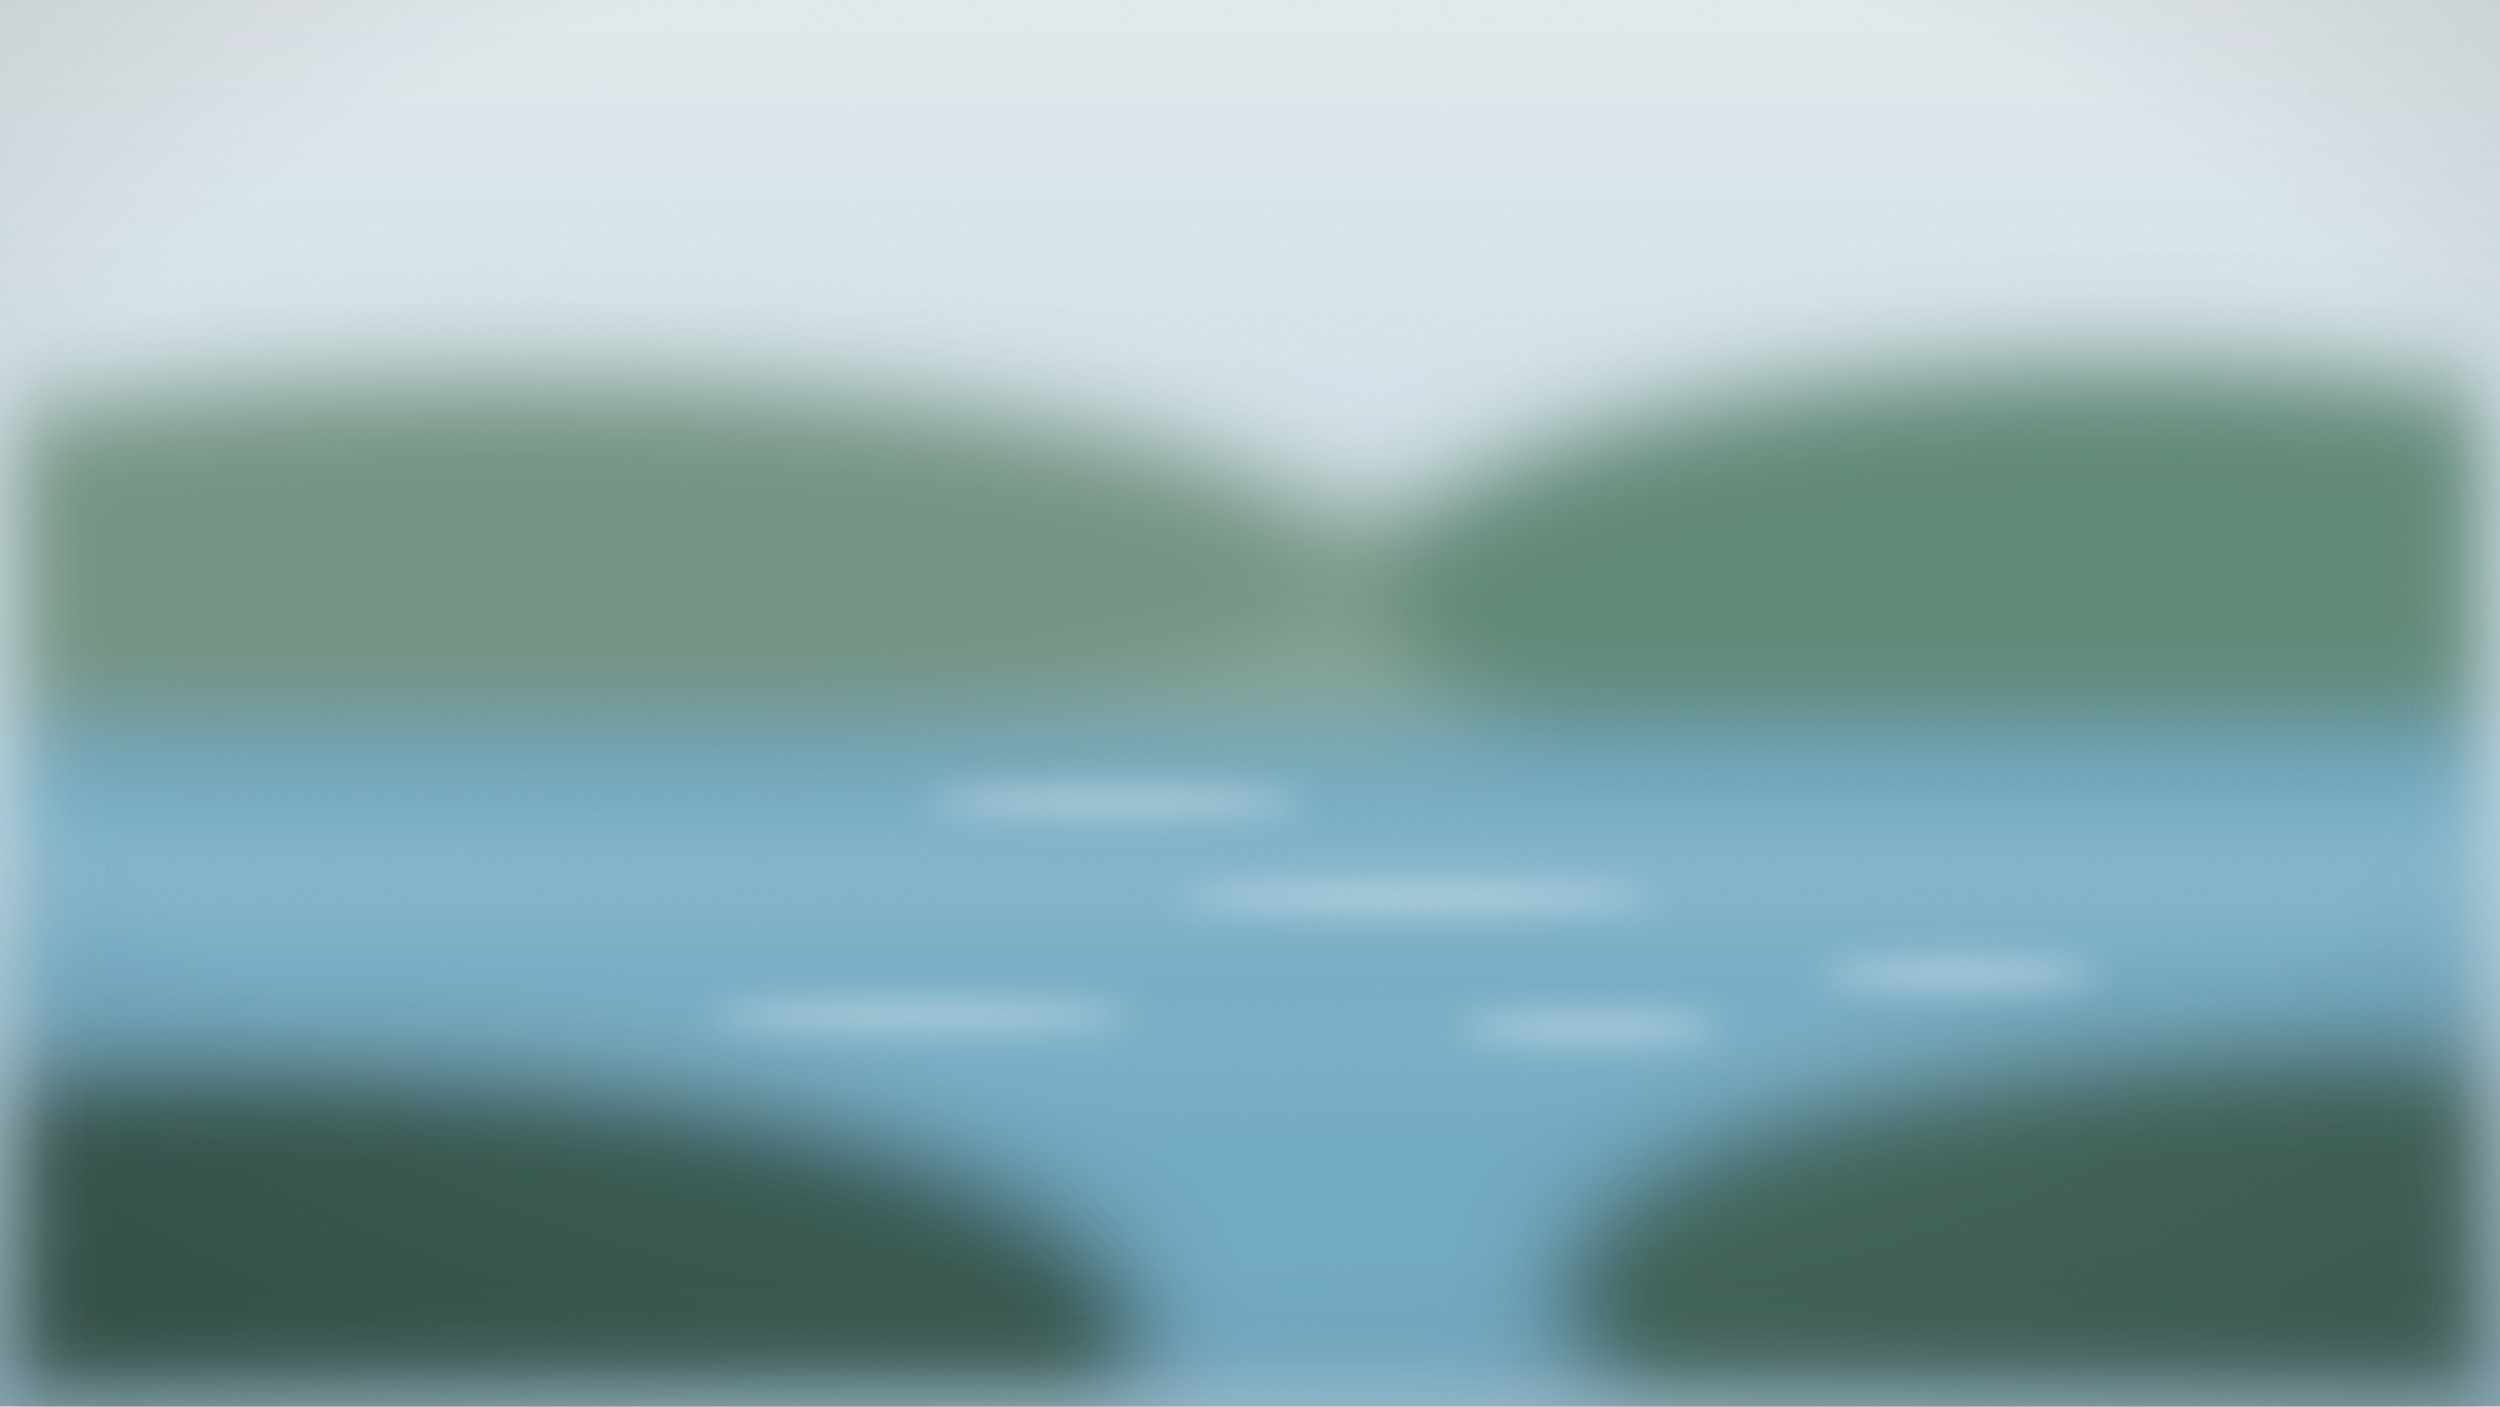
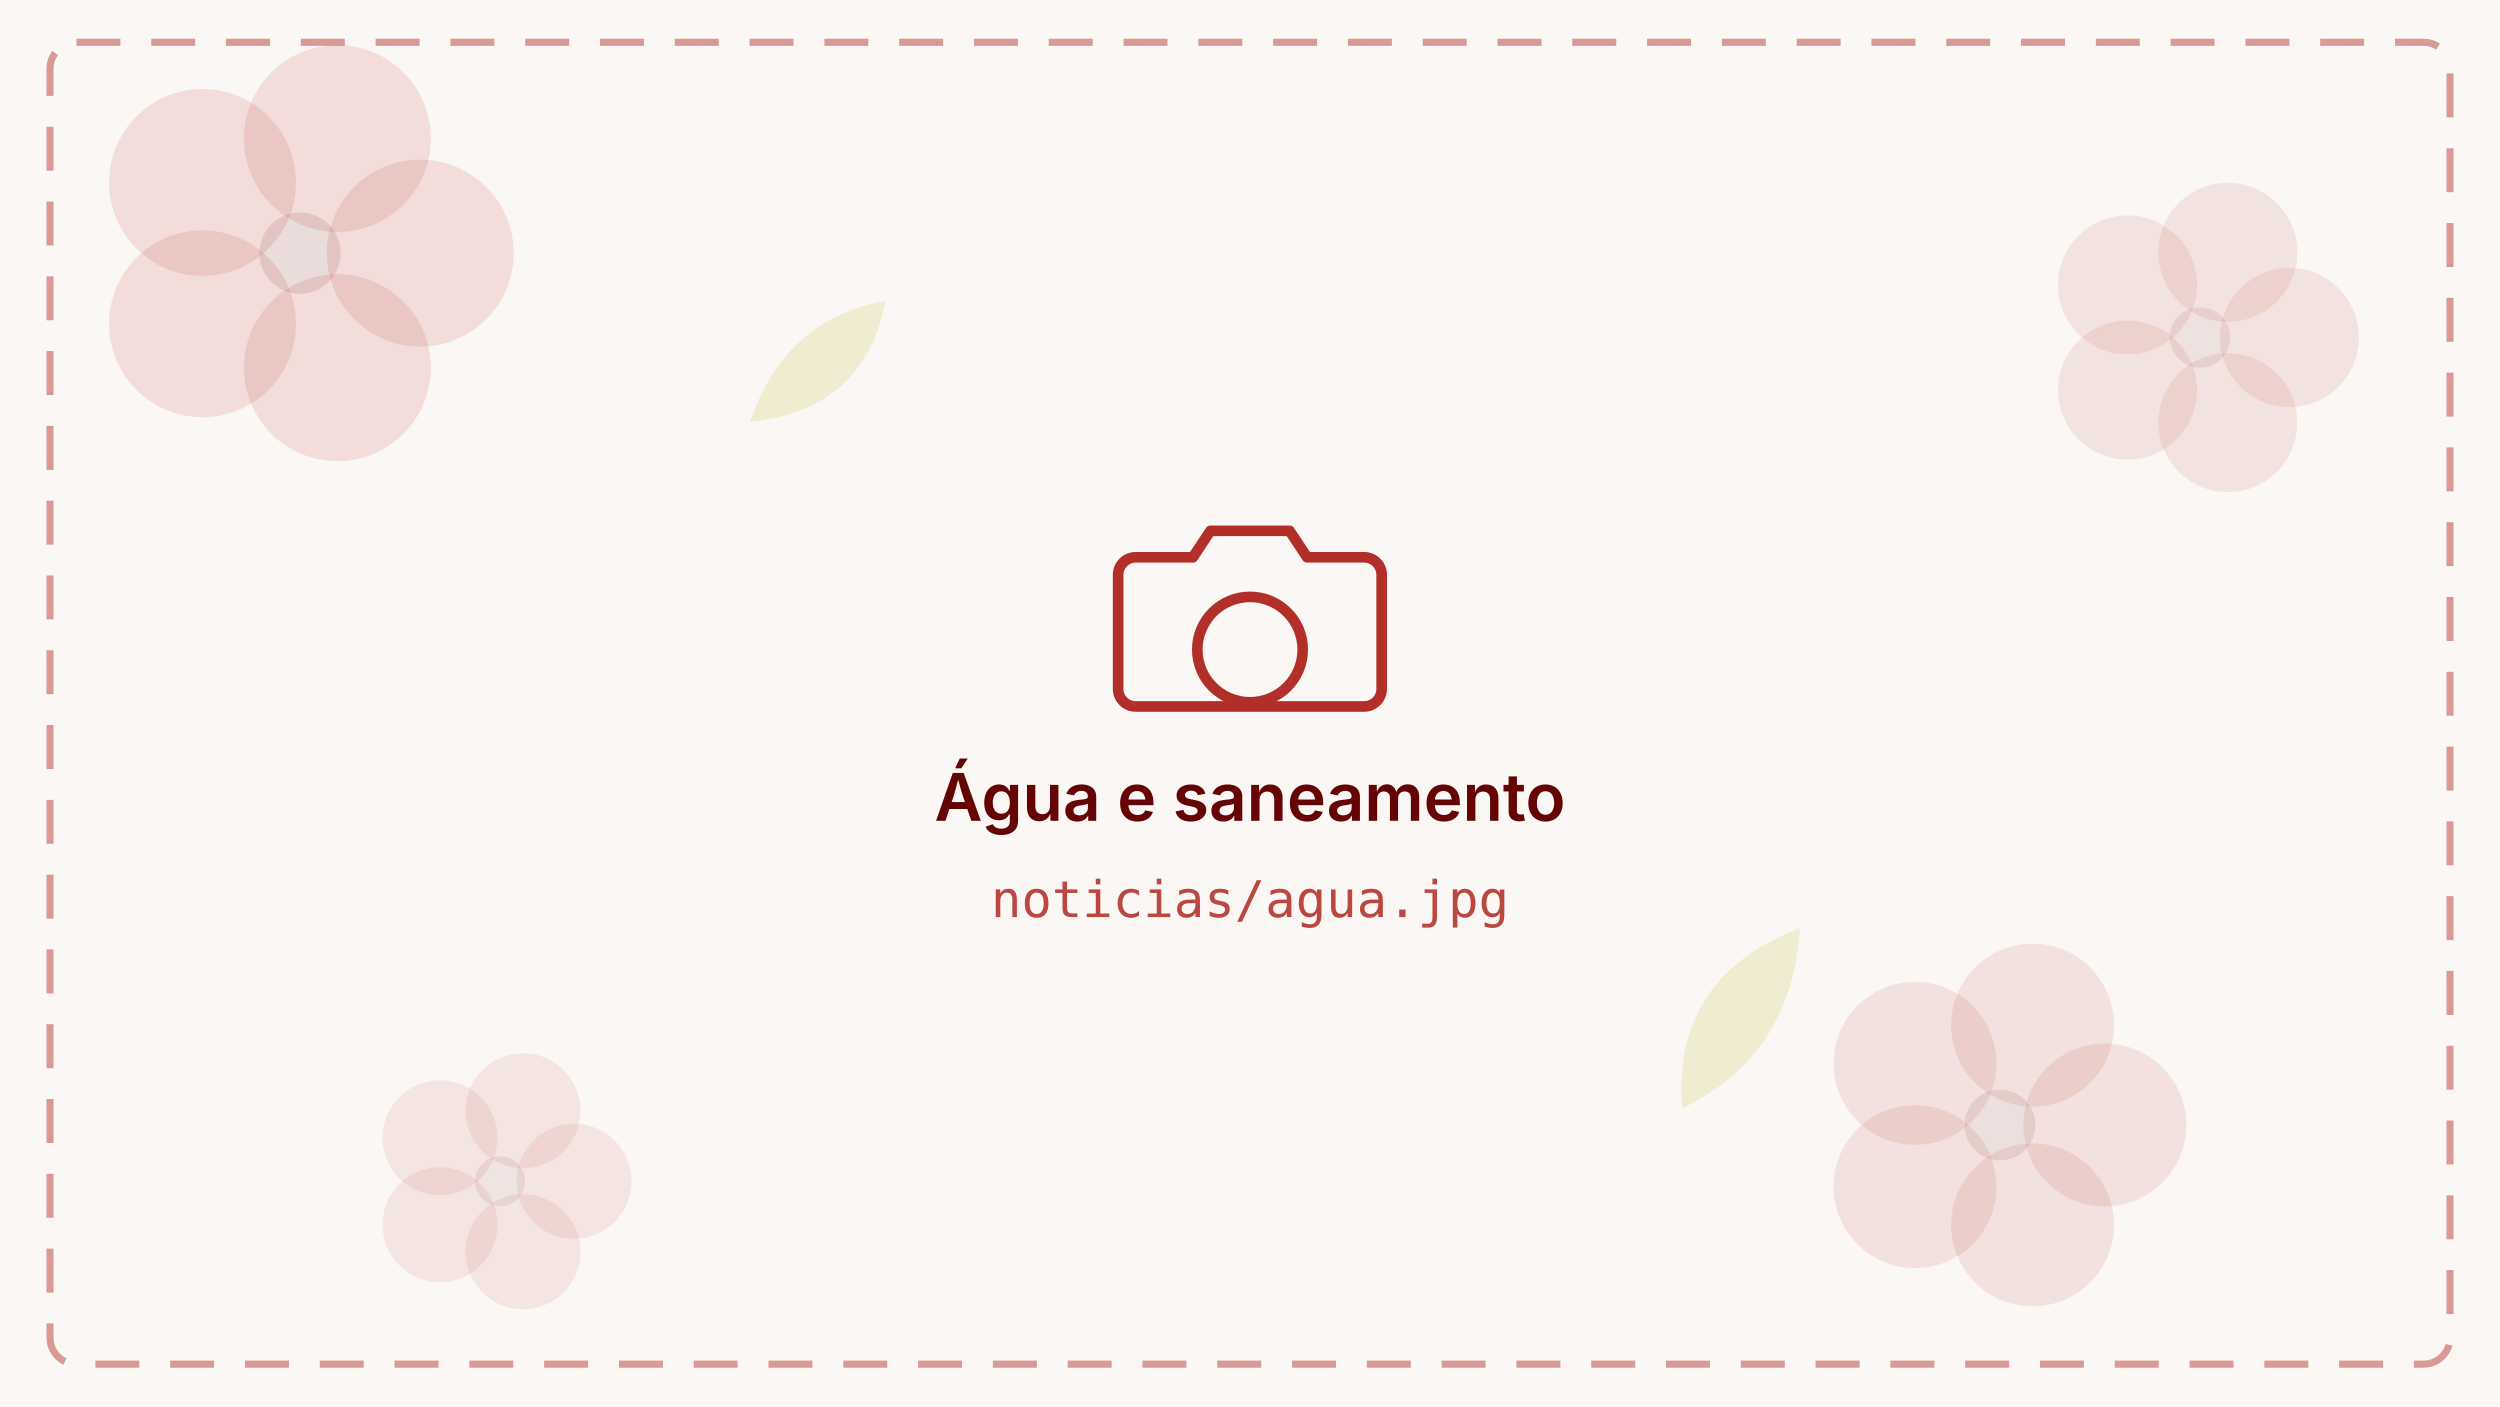
<svg xmlns="http://www.w3.org/2000/svg" viewBox="0 0 1200 675" width="1200" height="675" role="img">
-   <defs>
-     <linearGradient id="ceu" x1="0" y1="0" x2="0" y2="1">
-       <stop offset="0%" stop-color="#EDF5F9" />
-       <stop offset="55%" stop-color="#D2E7F1" />
-       <stop offset="100%" stop-color="#AFD3E5" />
-     </linearGradient>
-     <radialGradient id="vinheta" cx="50%" cy="42%" r="78%">
-       <stop offset="62%" stop-color="#000" stop-opacity="0" />
-       <stop offset="100%" stop-color="#000" stop-opacity="0.16" />
-     </radialGradient>
-     <filter id="desfoque" x="-25%" y="-25%" width="150%" height="150%">
-       <feGaussianBlur stdDeviation="23" />
-     </filter>
-     <filter id="medio" x="-30%" y="-30%" width="160%" height="160%">
-       <feGaussianBlur stdDeviation="8.8" />
-     </filter>
-     <filter id="suave" x="-40%" y="-40%" width="180%" height="180%">
-       <feGaussianBlur stdDeviation="8.2" />
-     </filter>
-     <filter id="grao">
-       <feTurbulence type="fractalNoise" baseFrequency="0.9" numOctaves="2" stitchTiles="stitch" />
-       <feColorMatrix type="matrix" values="0 0 0 0 0  0 0 0 0 0  0 0 0 0 0  0.7 0.7 0.7 0 0" />
-     </filter>
-   </defs>
-   <rect width="1200" height="675" fill="url(#ceu)" />
-   <g filter="url(#desfoque)">
-     <rect x="-120" y="243" width="1440" height="202.5" fill="#8FAE9E" opacity="1" />
-     <ellipse cx="240" cy="270" rx="408" ry="87.8" fill="#7B9C8B" opacity="1" />
-     <ellipse cx="1020" cy="283.5" rx="360" ry="108" fill="#68907E" opacity="1" />
-     <rect x="-120" y="351" width="1440" height="371.3" fill="#79B4CD" opacity="1" />
-     <rect x="-120" y="405" width="1440" height="33.8" fill="#9CCADE" opacity="0.85" />
-     <rect x="-120" y="486" width="1440" height="27" fill="#8FC2D8" opacity="0.7" />
-     <ellipse cx="120" cy="641.3" rx="432" ry="135" fill="#3E5F54" opacity="1" />
-     <ellipse cx="1104" cy="621" rx="360" ry="121.5" fill="#466B5E" opacity="1" />
+   <rect width="1200" height="675" fill="#FBF7F5" />
+   <g>
+     <g transform="translate(144 121.5) scale(3.9)">
+       <circle cx="14.8" cy="0" r="11.5" fill="#B43C34" opacity="0.14" />
+       <circle cx="4.6" cy="14.1" r="11.5" fill="#B43C34" opacity="0.14" />
+       <circle cx="-12" cy="8.7" r="11.5" fill="#B43C34" opacity="0.14" />
+       <circle cx="-12" cy="-8.7" r="11.5" fill="#B43C34" opacity="0.14" />
+       <circle cx="4.6" cy="-14.1" r="11.5" fill="#B43C34" opacity="0.14" />
+       <circle r="5" fill="#640404" opacity="0.112" />
+     </g>
+     <g transform="translate(1056 162) scale(2.9)">
+       <circle cx="14.8" cy="0" r="11.5" fill="#B43C34" opacity="0.11" />
+       <circle cx="4.6" cy="14.1" r="11.5" fill="#B43C34" opacity="0.11" />
+       <circle cx="-12" cy="8.7" r="11.5" fill="#B43C34" opacity="0.11" />
+       <circle cx="-12" cy="-8.7" r="11.5" fill="#B43C34" opacity="0.11" />
+       <circle cx="4.6" cy="-14.1" r="11.5" fill="#B43C34" opacity="0.11" />
+       <circle r="5" fill="#640404" opacity="0.088" />
+     </g>
+     <g transform="translate(240 567) scale(2.4)">
+       <circle cx="14.8" cy="0" r="11.5" fill="#B43C34" opacity="0.1" />
+       <circle cx="4.6" cy="14.1" r="11.5" fill="#B43C34" opacity="0.1" />
+       <circle cx="-12" cy="8.7" r="11.5" fill="#B43C34" opacity="0.1" />
+       <circle cx="-12" cy="-8.7" r="11.5" fill="#B43C34" opacity="0.1" />
+       <circle cx="4.6" cy="-14.1" r="11.5" fill="#B43C34" opacity="0.1" />
+       <circle r="5" fill="#640404" opacity="0.08" />
+     </g>
+     <g transform="translate(960 540) scale(3.4)">
+       <circle cx="14.8" cy="0" r="11.5" fill="#B43C34" opacity="0.12" />
+       <circle cx="4.6" cy="14.1" r="11.5" fill="#B43C34" opacity="0.12" />
+       <circle cx="-12" cy="8.7" r="11.5" fill="#B43C34" opacity="0.12" />
+       <circle cx="-12" cy="-8.7" r="11.5" fill="#B43C34" opacity="0.12" />
+       <circle cx="4.6" cy="-14.1" r="11.5" fill="#B43C34" opacity="0.12" />
+       <circle r="5" fill="#640404" opacity="0.096" />
+     </g>
+     <path transform="translate(360 202.5) rotate(-20) scale(2.7)" d="M0 0q12-15 30-12q-10 17-30 12Z" fill="#A9B416" opacity="0.16" />
+     <path transform="translate(864 445.5) rotate(145) scale(3.2)" d="M0 0q12-15 30-12q-10 17-30 12Z" fill="#A9B416" opacity="0.16" />
  </g>
-   <g filter="url(#suave)">
-     <ellipse cx="680.2" cy="430.7" rx="113.8" ry="5.4" fill="#EAF6FB" opacity="0.7" />
-     <ellipse cx="763.1" cy="493.2" rx="61.5" ry="5.4" fill="#EAF6FB" opacity="0.7" />
-     <ellipse cx="535.5" cy="384.8" rx="89.7" ry="5.4" fill="#EAF6FB" opacity="0.7" />
-     <ellipse cx="442.3" cy="487.4" rx="99.9" ry="5.4" fill="#EAF6FB" opacity="0.7" />
-     <ellipse cx="940.4" cy="467.5" rx="66.2" ry="5.4" fill="#EAF6FB" opacity="0.7" />
+   <rect x="24" y="20.3" width="1152" height="634.5" rx="12.7" fill="none" stroke="#A40C04" stroke-width="3.4" stroke-dasharray="21.1 14.8" opacity="0.4" />
+   <g transform="translate(600 297)" fill="none" stroke="#A40C04" stroke-width="5.1" stroke-linejoin="round" stroke-linecap="round" opacity="0.85">
+     <path d="M-54.8 -29.5h27.4l8.4 -12.7h38l8.4 12.7h27.4a8.4 8.4 0 0 1 8.4 8.4v54.8a8.4 8.4 0 0 1 -8.4 8.4h-109.7a8.4 8.4 0 0 1 -8.4 -8.4v-54.8a8.4 8.4 0 0 1 8.4 -8.4Z" />
+     <circle cx="0" cy="14.8" r="25.3" />
  </g>
-   <rect width="1200" height="675" fill="url(#vinheta)" />
-   <rect width="1200" height="675" filter="url(#grao)" opacity="0.055" />
+   <text x="600" y="394" text-anchor="middle" font-family="Inter, system-ui, sans-serif" font-size="31.6" font-weight="600" fill="#640404">Água e saneamento</text>
+   <text x="600" y="440.2" text-anchor="middle" font-family="ui-monospace, SFMono-Regular, Menlo, monospace" font-size="24.3" fill="#A40C04" opacity="0.75">noticias/agua.jpg</text>
</svg>
